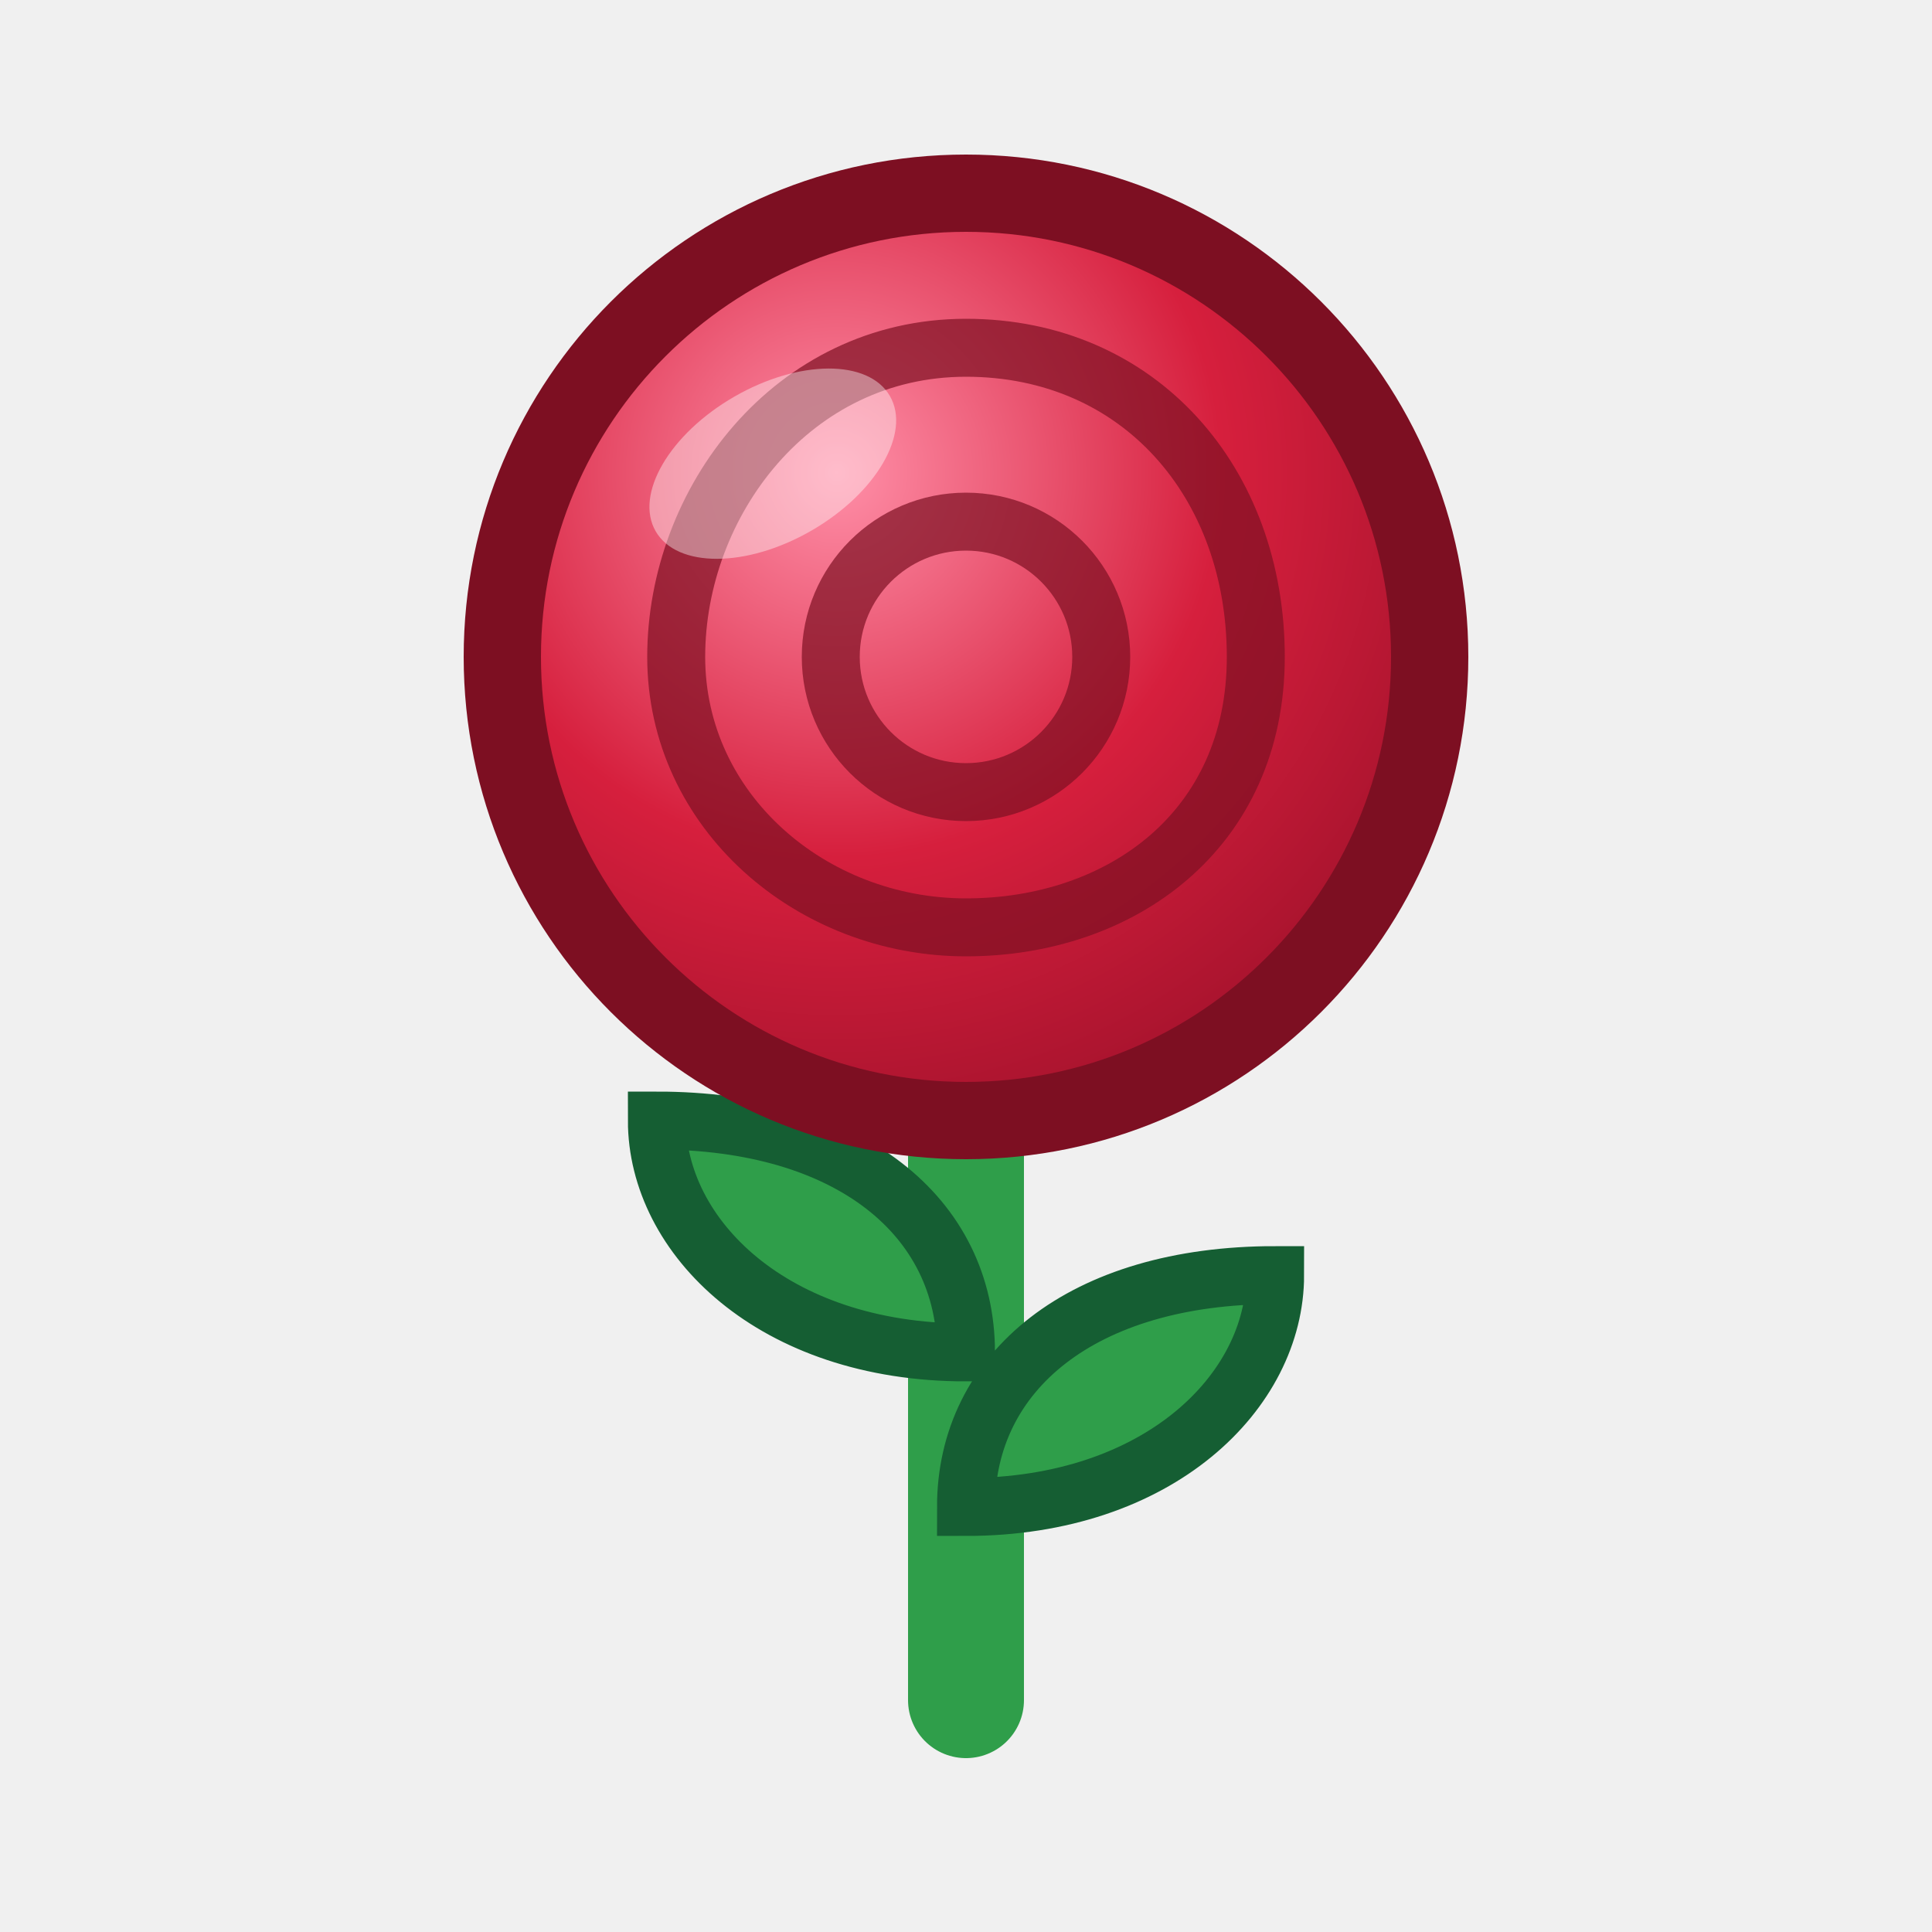
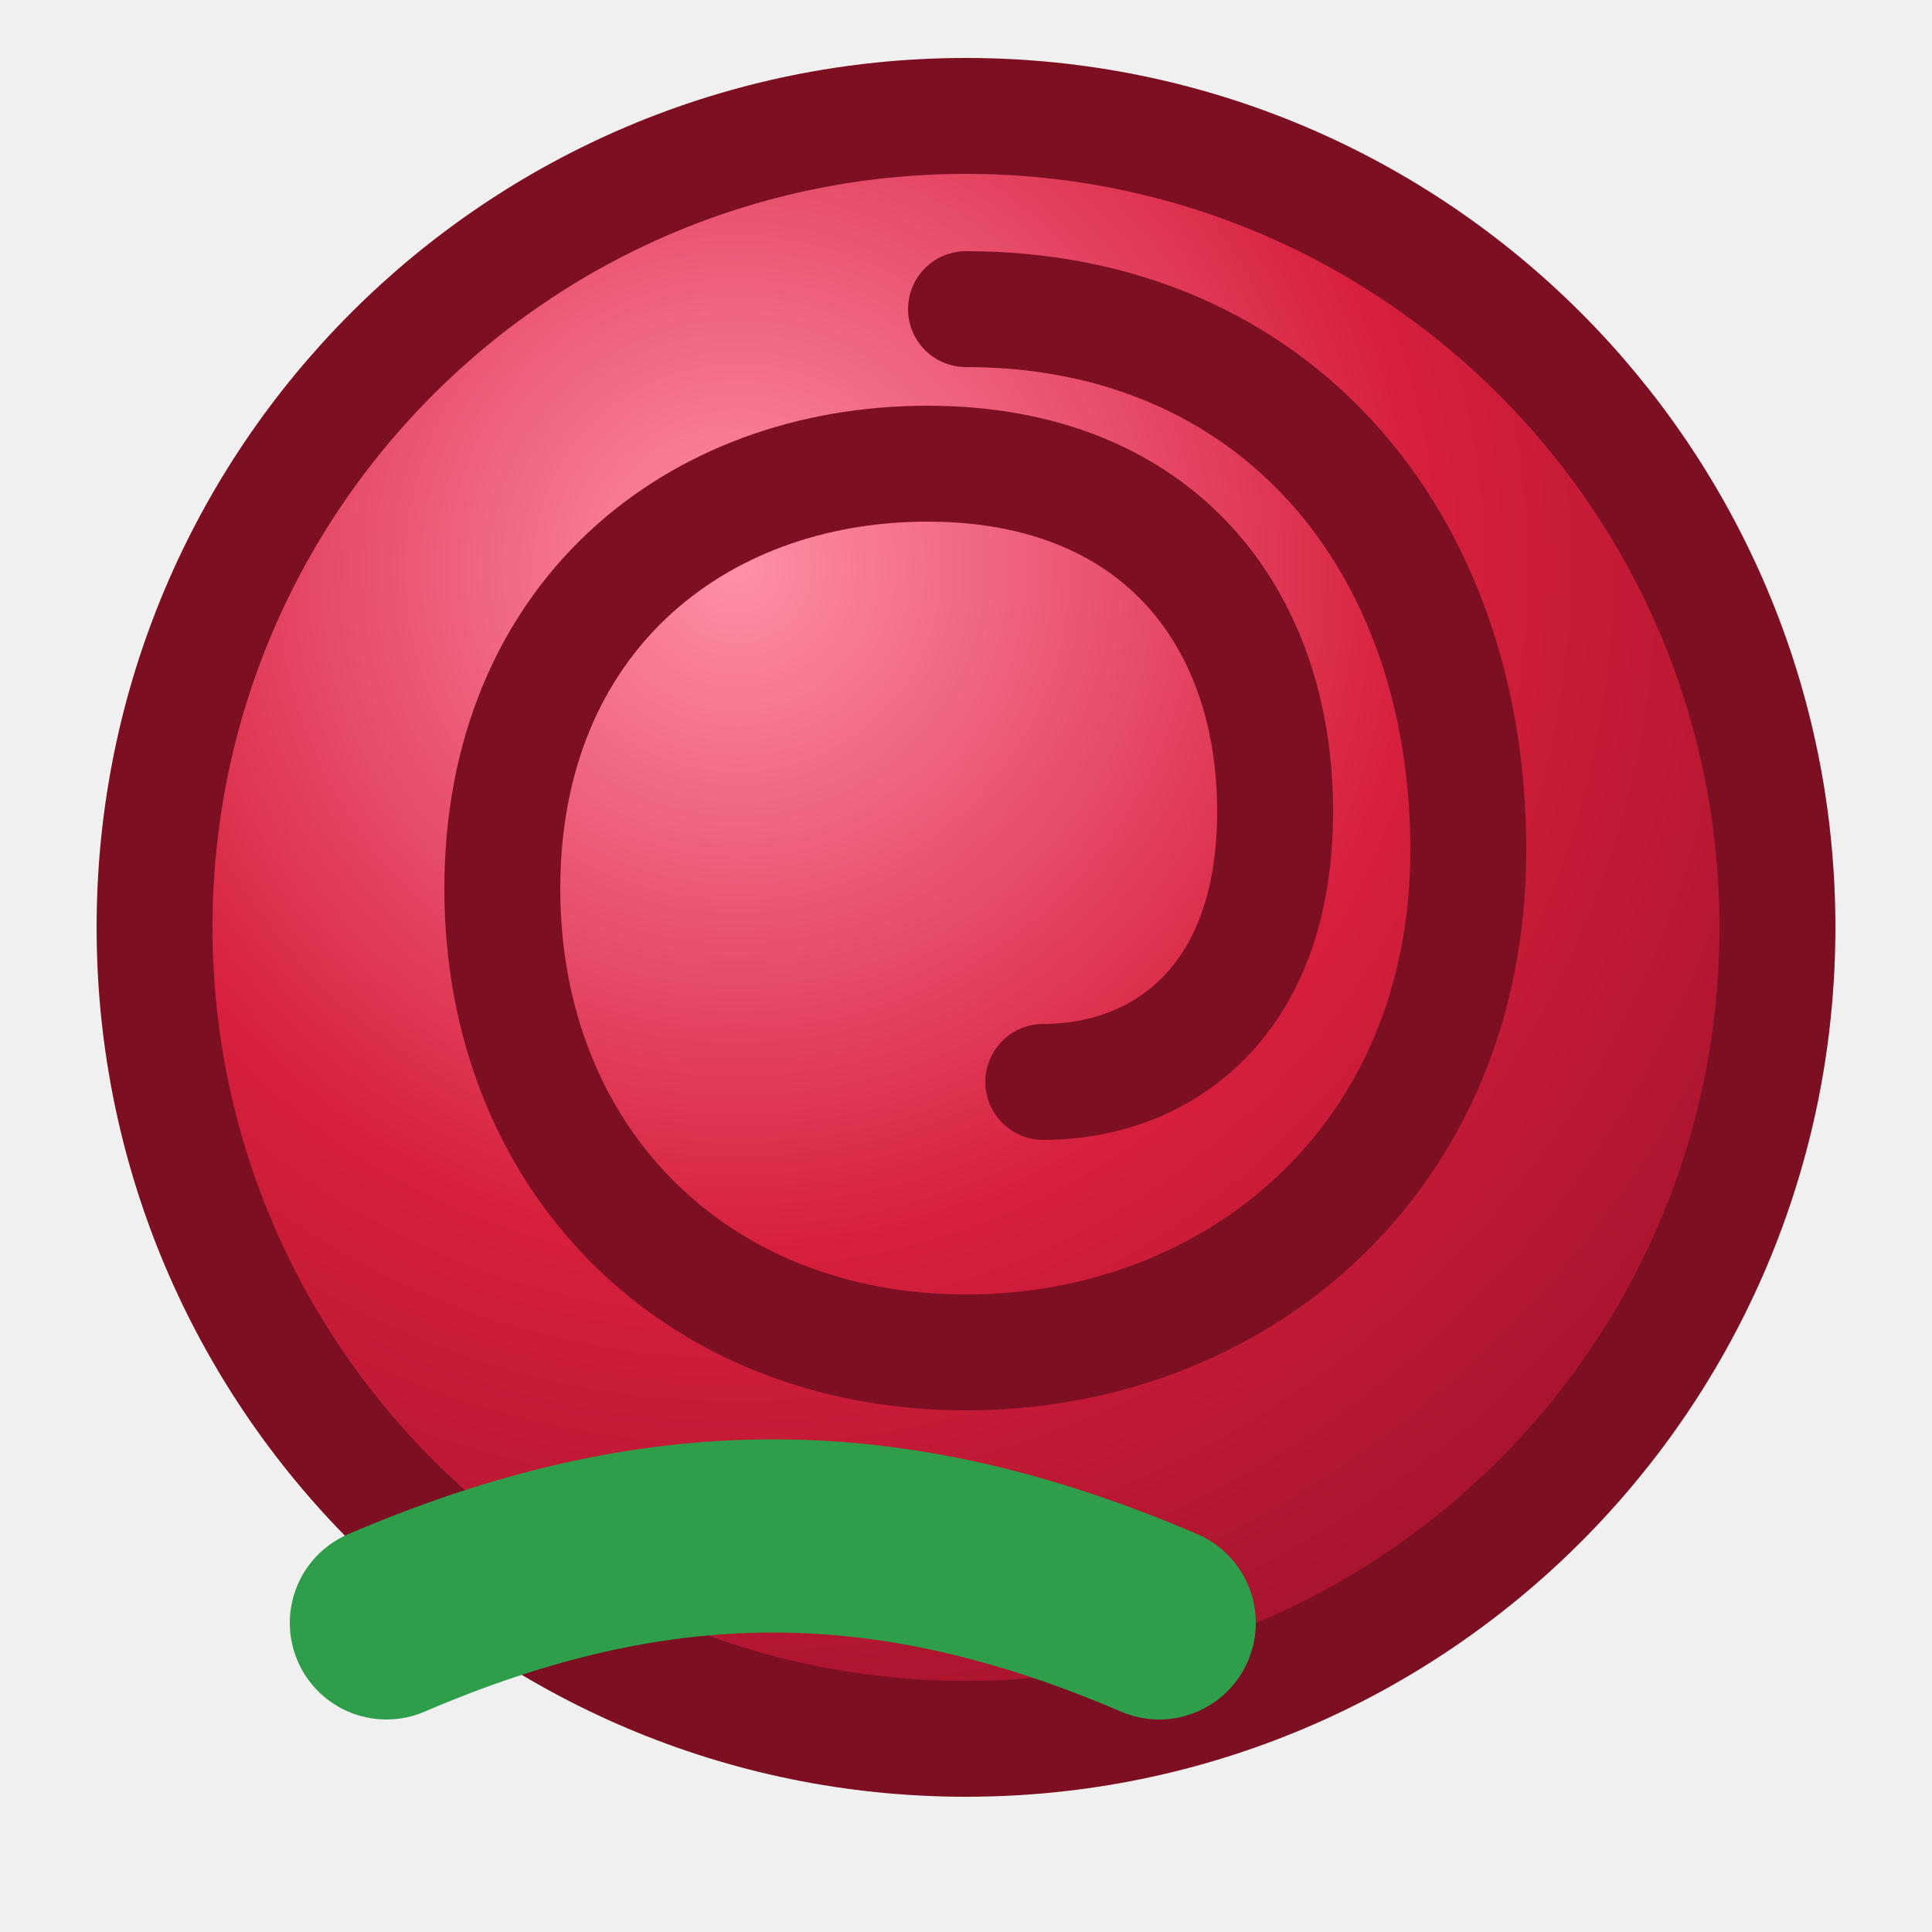
<svg xmlns="http://www.w3.org/2000/svg" viewBox="0 0 100 100" width="100" height="100">
  <defs>
-     <radialGradient id="g" cx="36%" cy="30%" r="76%">
+     <radialGradient id="g" cx="36%" cy="28%" r="76%">
      <stop offset="0%" stop-color="#ff8fa8" />
      <stop offset="55%" stop-color="#d61f3d" />
      <stop offset="100%" stop-color="#a3122c" />
    </radialGradient>
  </defs>
-   <path d="M50 88V52" stroke="#2f9e4a" stroke-width="6" stroke-linecap="round" />
-   <path d="M50 70c-10 0-16-6-16-12 10 0 16 5 16 12zM50 78c10 0 16-6 16-12-10 0-16 5-16 12z" fill="#2f9e4a" stroke="#155e33" stroke-width="3" />
-   <circle cx="50" cy="34" r="24" fill="url(#g)" stroke="#7d0f22" stroke-width="4" />
-   <path d="M50 18c9 0 15 7 15 16s-7 14-15 14-15-6-15-14 6-16 15-16z" fill="none" stroke="#7d0f22" stroke-width="3" opacity=".7" />
-   <circle cx="50" cy="34" r="7" fill="none" stroke="#7d0f22" stroke-width="3" opacity=".7" />
-   <ellipse cx="40" cy="24" rx="7" ry="4" fill="#fff" opacity=".4" transform="rotate(-30 40 24)" />
+   <circle cx="50" cy="48" r="42" fill="url(#g)" stroke="#7d0f22" stroke-width="6" />
+   <path d="M50 16c16 0 26 12 26 28s-12 26-26 26-24-10-24-24 10-22 22-22 18 8 18 18-6 14-12 14" fill="none" stroke="#7d0f22" stroke-width="6" stroke-linecap="round" />
+   <path d="M20 84c14-6 26-6 40 0" stroke="#2f9e4a" stroke-width="10" stroke-linecap="round" fill="none" />
</svg>
